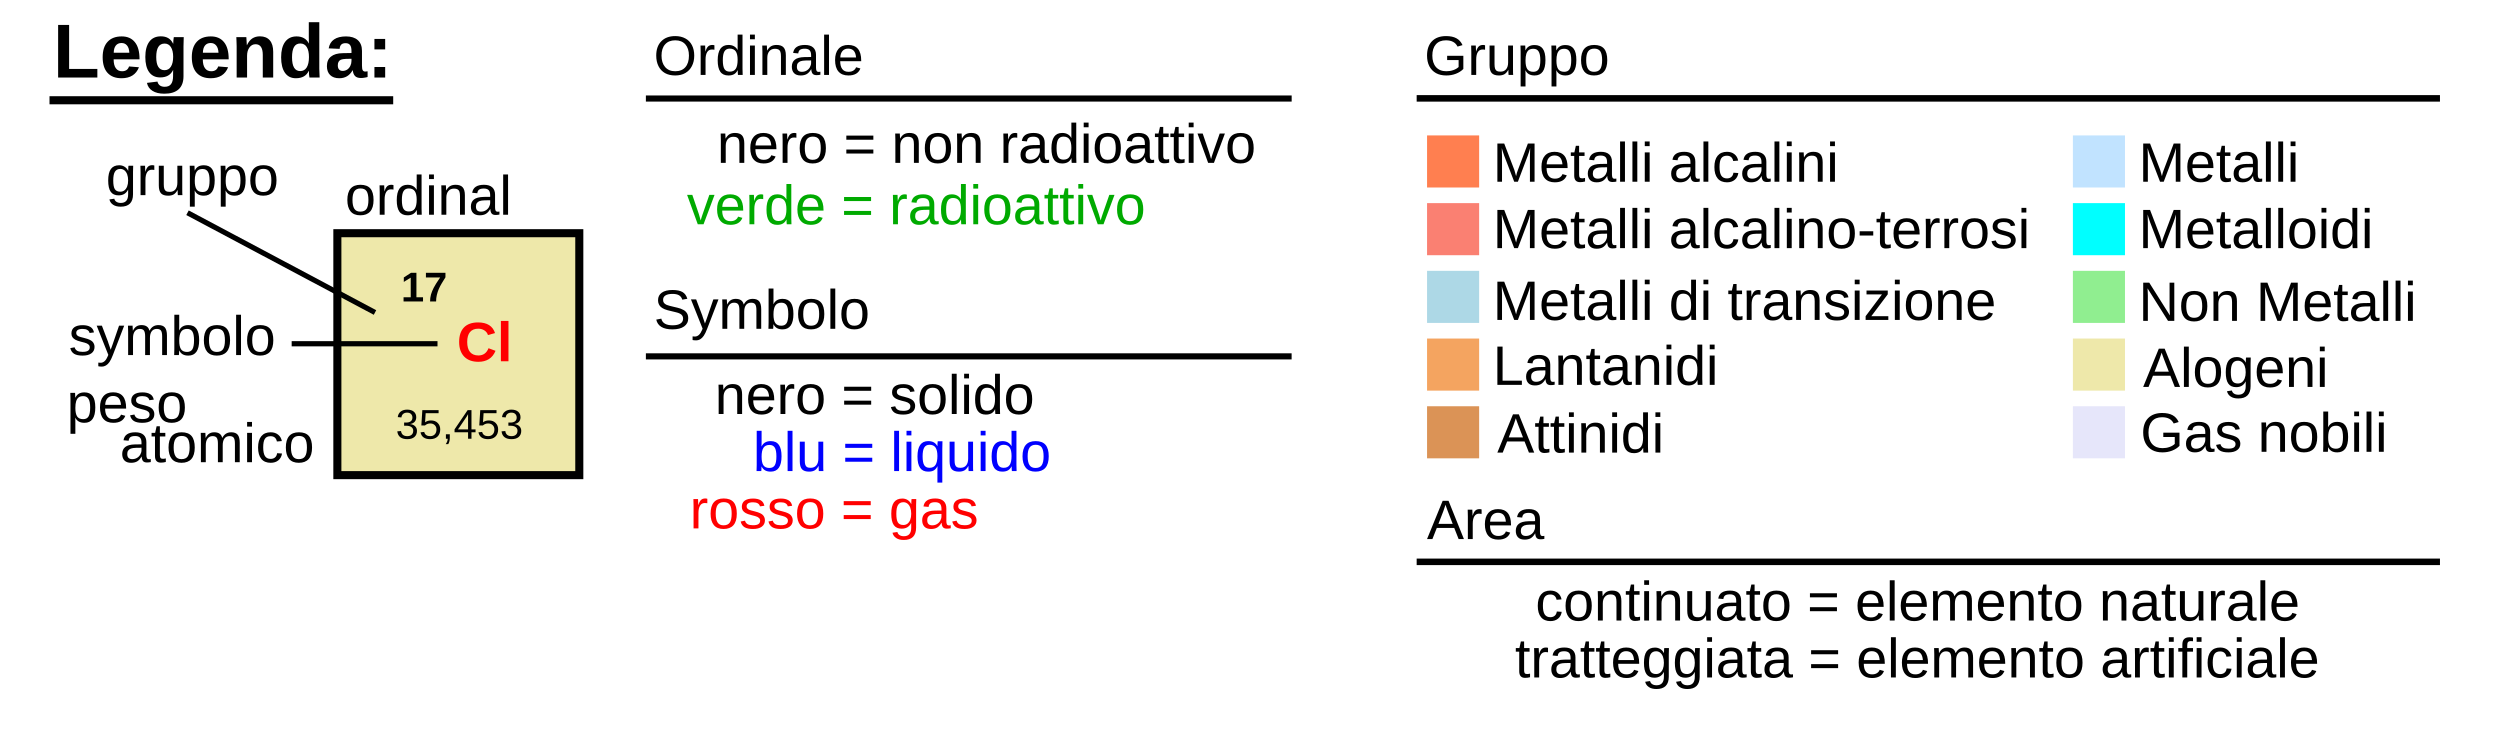
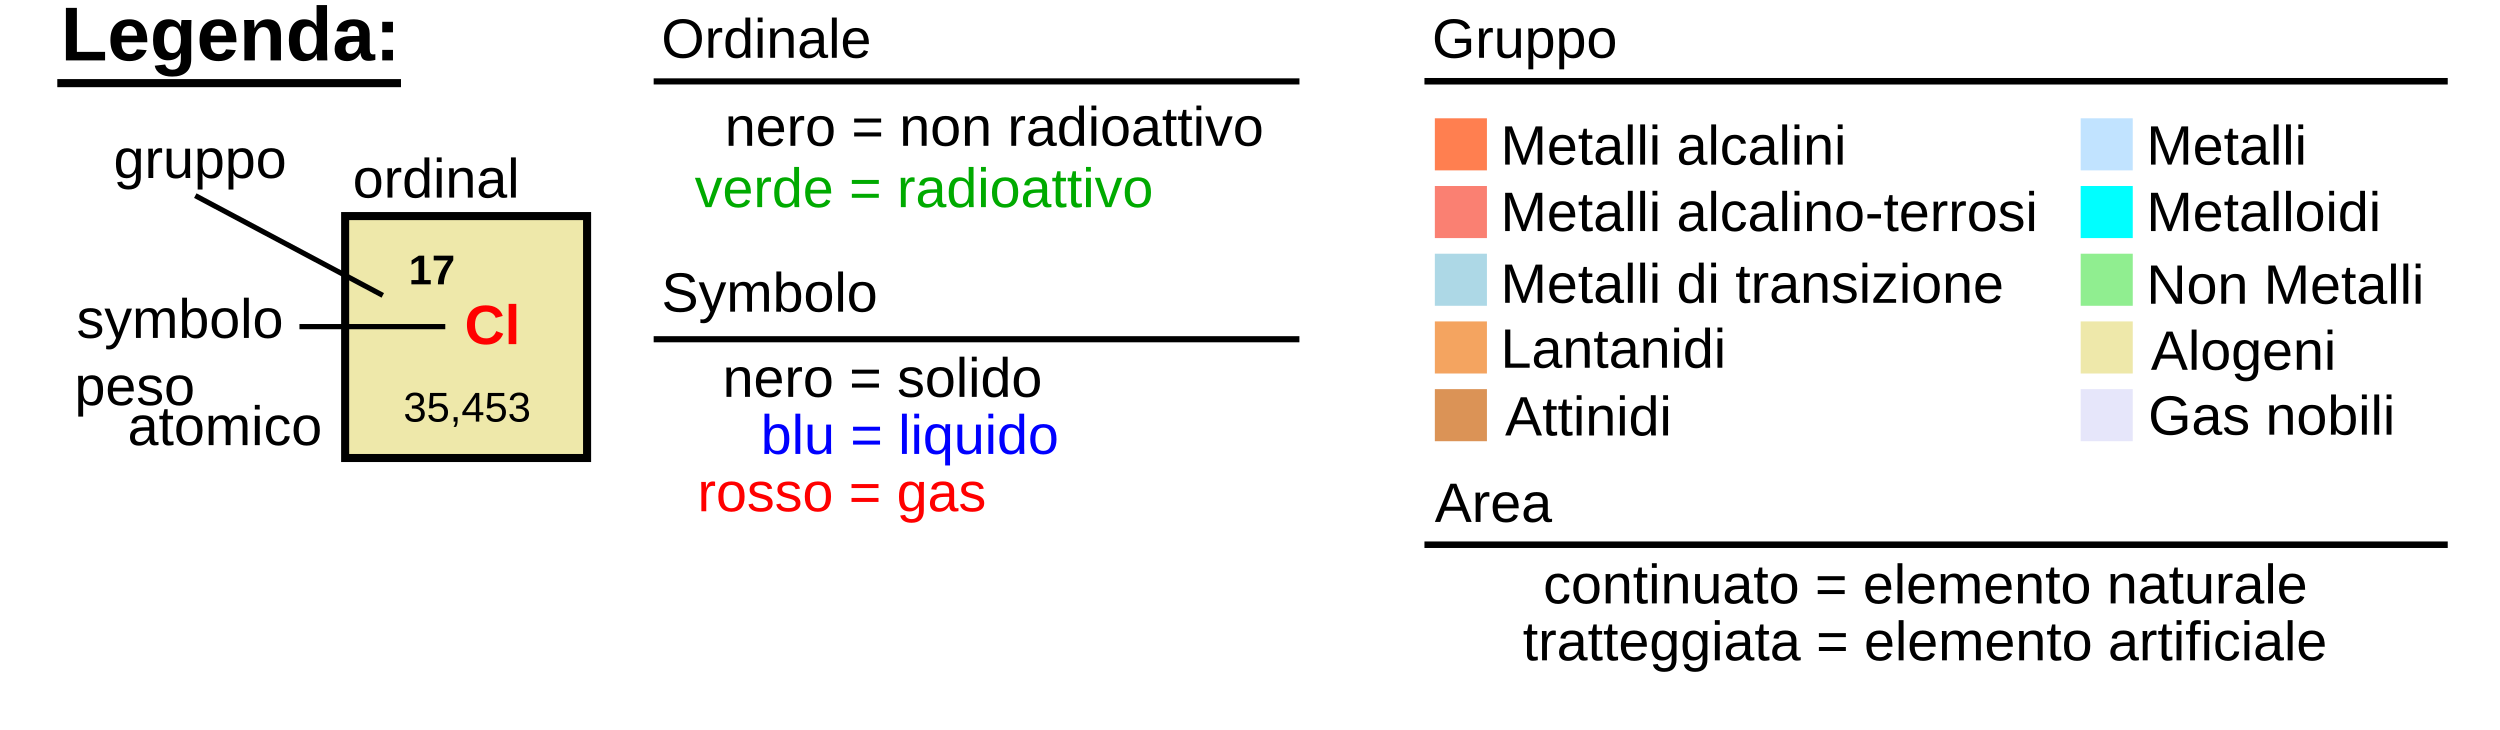
- <svg xmlns="http://www.w3.org/2000/svg" width="480" height="140" viewBox="0 0 480 140" version="1.1" id="svg970">
+ <svg xmlns="http://www.w3.org/2000/svg" width="960" height="280" viewBox="0 0 960 280" version="1.1" id="svg970">
  <defs id="defs964" />
-   <g id="layer1" transform="translate(0,-251.8687)">
-     <text id="text1515" style="font-size:10.667px;font-family:'Liberation Sans', sans-serif;text-anchor:middle;fill:#000000;stroke:none;stroke-width:0.75;stroke-linecap:square;-inkscape-font-specification:'Liberation Sans, sans-serif, Normal';font-weight:normal;font-style:normal;font-stretch:normal;font-variant:normal;text-align:center;writing-mode:lr;font-variant-ligatures:normal;font-variant-caps:normal;font-variant-numeric:normal;font-feature-settings:normal;" x="82.25" y="293.099">
-       <tspan style="font-size:10.667px;-inkscape-font-specification:'Liberation Sans, sans-serif, Normal';font-family:'Liberation Sans', sans-serif;font-weight:normal;font-style:normal;font-stretch:normal;font-variant:normal;text-anchor:middle;text-align:center;writing-mode:lr;font-variant-ligatures:normal;font-variant-caps:normal;font-variant-numeric:normal;font-feature-settings:normal;" id="tspan928">ordinal</tspan>
+   <g id="layer1" transform="translate(0,-111.8687)">
+     <text id="text1515" style="font-style:normal;font-variant:normal;font-weight:normal;font-stretch:normal;font-size:21.333px;font-family:'Liberation Sans';-inkscape-font-specification:'Liberation Sans, sans-serif, Normal';font-variant-ligatures:normal;font-variant-caps:normal;font-variant-numeric:normal;font-feature-settings:normal;text-align:center;writing-mode:lr-tb;text-anchor:middle;fill:#000000;stroke:none;stroke-width:1.5;stroke-linecap:square" x="167.488" y="187.753">
+       <tspan style="font-style:normal;font-variant:normal;font-weight:normal;font-stretch:normal;font-size:21.333px;font-family:'Liberation Sans';-inkscape-font-specification:'Liberation Sans, sans-serif, Normal';font-variant-ligatures:normal;font-variant-caps:normal;font-variant-numeric:normal;font-feature-settings:normal;text-align:center;writing-mode:lr-tb;text-anchor:middle;stroke-width:1.5" id="tspan928">ordinal</tspan>
    </text>
-     <text id="text1525" style="font-size:10.667px;font-family:'Liberation Sans', sans-serif;text-anchor:middle;fill:#000000;stroke:none;stroke-width:0.75;stroke-linecap:square;-inkscape-font-specification:'Liberation Sans, sans-serif, Normal';font-weight:normal;font-style:normal;font-stretch:normal;font-variant:normal;text-align:center;writing-mode:lr;font-variant-ligatures:normal;font-variant-caps:normal;font-variant-numeric:normal;font-feature-settings:normal;" x="36.929" y="289.332">
-       <tspan id="tspan890" style="font-size:10.667px;stroke-width:0.75;-inkscape-font-specification:'Liberation Sans, sans-serif, Normal';font-family:'Liberation Sans', sans-serif;font-weight:normal;font-style:normal;font-stretch:normal;font-variant:normal;text-anchor:middle;text-align:center;writing-mode:lr;font-variant-ligatures:normal;font-variant-caps:normal;font-variant-numeric:normal;font-feature-settings:normal;">gruppo</tspan>
+     <text id="text1525" style="font-style:normal;font-variant:normal;font-weight:normal;font-stretch:normal;font-size:21.333px;font-family:'Liberation Sans';-inkscape-font-specification:'Liberation Sans, sans-serif, Normal';font-variant-ligatures:normal;font-variant-caps:normal;font-variant-numeric:normal;font-feature-settings:normal;text-align:center;writing-mode:lr-tb;text-anchor:middle;fill:#000000;stroke:none;stroke-width:1.5;stroke-linecap:square" x="76.845" y="180.219">
+       <tspan id="tspan890" style="font-style:normal;font-variant:normal;font-weight:normal;font-stretch:normal;font-size:21.333px;font-family:'Liberation Sans';-inkscape-font-specification:'Liberation Sans, sans-serif, Normal';font-variant-ligatures:normal;font-variant-caps:normal;font-variant-numeric:normal;font-feature-settings:normal;text-align:center;writing-mode:lr-tb;text-anchor:middle;stroke-width:1.5">gruppo</tspan>
    </text>
-     <rect id="LegBoxRand-9" x="64.774" y="296.643" width="46.452" height="46.452" style="font-size:12px;font-family:'Liberation Sans';fill:#eee8aa;fill-opacity:1;stroke:#000000;stroke-width:1.548;stroke-linecap:square" />
-     <path style="font-size:12px;font-family:'Liberation Sans';fill:#000000;stroke:#000000;stroke-width:1;stroke-miterlimit:4;stroke-dasharray:none" d="m 72,311.869 -36,-19.152" id="LegLinieSerie-3" />
-     <text id="text1503-6" style="font-weight:bold;font-size:9px;font-family:'Liberation Sans', sans-serif;text-anchor:end;fill:#ff0000;stroke:none;stroke-width:0.75;stroke-linecap:square" x="98.387" y="321.226">
-       <tspan style="font-size:10.667px" id="tspan932-0">Cl</tspan>
+     <rect id="LegBoxRand-9" x="132.536" y="194.841" width="92.903" height="92.903" style="font-size:12px;font-family:'Liberation Sans';fill:#eee8aa;fill-opacity:1;stroke:#000000;stroke-width:3.097;stroke-linecap:square" />
+     <path style="font-size:12px;font-family:'Liberation Sans';fill:#000000;stroke:#000000;stroke-width:2;stroke-miterlimit:4;stroke-dasharray:none" d="M 146.988,225.293 74.988,186.989" id="LegLinieSerie-3" />
+     <text id="text1503-6" style="font-weight:bold;font-size:18px;font-family:'Liberation Sans';text-anchor:end;fill:#ff0000;stroke:none;stroke-width:1.5;stroke-linecap:square" x="199.762" y="244.007">
+       <tspan style="font-size:21.333px;stroke-width:1.5" id="tspan932-0">Cl</tspan>
    </text>
-     <text id="text1505-6" style="font-weight:bold;font-size:9px;font-family:'Liberation Sans', sans-serif;text-anchor:start;fill:#000000;stroke:none;stroke-width:0.75;stroke-linecap:square" x="76.984" y="309.751">
-       <tspan style="font-style:normal;font-variant:normal;font-weight:bold;font-stretch:normal;font-size:8px;font-family:'Liberation Sans', sans-serif;-inkscape-font-specification:'Liberation Sans, sans-serif Bold'" id="tspan934-2">17</tspan>
+     <text id="text1505-6" style="font-weight:bold;font-size:18px;font-family:'Liberation Sans';text-anchor:start;fill:#000000;stroke:none;stroke-width:1.5;stroke-linecap:square" x="156.956" y="221.058">
+       <tspan style="font-style:normal;font-variant:normal;font-weight:bold;font-stretch:normal;font-size:16px;font-family:'Liberation Sans';-inkscape-font-specification:'Liberation Sans, sans-serif Bold';stroke-width:1.5" id="tspan934-2">17</tspan>
    </text>
-     <text id="text1509-6" style="font-size:6.75px;font-family:'Liberation Sans', sans-serif;text-anchor:start;fill:#000000;stroke:none;stroke-width:0.75;stroke-linecap:square" x="75.963" y="336.108">
-       <tspan style="font-size:8px" id="tspan930-1">35,453</tspan>
+     <text id="text1509-6" style="font-size:13.5px;font-family:'Liberation Sans';text-anchor:start;fill:#000000;stroke:none;stroke-width:1.5;stroke-linecap:square" x="154.915" y="273.772">
+       <tspan style="font-size:16px;stroke-width:1.5" id="tspan930-1">35,453</tspan>
    </text>
-     <path id="path1106" d="M 84,317.869 H 56" style="font-size:12px;font-family:'Liberation Sans';fill:#000000;stroke:#000000;stroke-width:1;stroke-miterlimit:4;stroke-dasharray:none" />
-     <text id="text1517" style="font-style:normal;font-variant:normal;font-weight:normal;font-stretch:normal;font-size:10.667px;font-family:'Liberation Sans', sans-serif;-inkscape-font-specification:'Liberation Sans, sans-serif, Normal';font-variant-ligatures:normal;font-variant-caps:normal;font-variant-numeric:normal;font-feature-settings:normal;text-align:end;writing-mode:lr-tb;text-anchor:end;fill:#000000;stroke:none;stroke-width:0.75;stroke-linecap:square" x="52.922" y="320.037">symbolo</text>
-     <text id="text1529" style="font-size:9px;font-family:'Liberation Sans', sans-serif;fill:#000000;stroke:none;stroke-width:0.75;stroke-linecap:square" y="266.251" x="125.495">
-       <tspan style="font-size:10.667px" id="tspan1794">Ordinale</tspan>
+     <path id="path1106" d="M 170.988,237.293 H 114.988" style="font-size:12px;font-family:'Liberation Sans';fill:#000000;stroke:#000000;stroke-width:2;stroke-miterlimit:4;stroke-dasharray:none" />
+     <text id="text1517" style="font-style:normal;font-variant:normal;font-weight:normal;font-stretch:normal;font-size:21.333px;font-family:'Liberation Sans';-inkscape-font-specification:'Liberation Sans, sans-serif, Normal';font-variant-ligatures:normal;font-variant-caps:normal;font-variant-numeric:normal;font-feature-settings:normal;text-align:end;writing-mode:lr-tb;text-anchor:end;fill:#000000;stroke:none;stroke-width:1.5;stroke-linecap:square" x="108.832" y="241.629">symbolo</text>
+     <text id="text1529" style="font-size:18px;font-family:'Liberation Sans';fill:#000000;stroke:none;stroke-width:1.5;stroke-linecap:square" y="134.058" x="253.977">
+       <tspan style="font-size:21.333px;stroke-width:1.5" id="tspan1794">Ordinale</tspan>
    </text>
-     <line id="line1531" style="font-size:12px;font-family:'Liberation Sans', sans-serif;fill:none;stroke:#000000;stroke-width:1.175;stroke-linecap:square" y2="270.786" x2="247.412" y1="270.786" x1="124.597" />
-     <text id="text1537" style="font-style:normal;font-variant:normal;font-weight:normal;font-stretch:normal;font-size:9px;font-family:'Liberation Sans';-inkscape-font-specification:'Liberation Sans, Normal';font-variant-ligatures:normal;font-variant-caps:normal;font-variant-numeric:normal;font-feature-settings:normal;text-align:start;writing-mode:lr-tb;text-anchor:start;fill:#000000;stroke:none;stroke-width:0.75;stroke-linecap:square" x="137.667" y="283.144">
-       <tspan id="tspan9444" x="137.667" y="283.144" style="font-size:10.667px;stroke-width:0.75">nero = non radioattivo</tspan>
+     <line id="line1531" style="font-size:12px;font-family:'Liberation Sans';fill:none;stroke:#000000;stroke-width:2.351;stroke-linecap:square" y2="143.127" x2="497.813" y1="143.127" x1="252.183" />
+     <text id="text1537" style="font-style:normal;font-variant:normal;font-weight:normal;font-stretch:normal;font-size:18px;font-family:'Liberation Sans';-inkscape-font-specification:'Liberation Sans, Normal';font-variant-ligatures:normal;font-variant-caps:normal;font-variant-numeric:normal;font-feature-settings:normal;text-align:start;writing-mode:lr-tb;text-anchor:start;fill:#000000;stroke:none;stroke-width:1.5;stroke-linecap:square" x="278.323" y="167.843">
+       <tspan id="tspan9444" x="278.323" y="167.843" style="font-size:21.333px;stroke-width:1.5">nero = non radioattivo</tspan>
    </text>
-     <text id="text1543" style="font-style:normal;font-variant:normal;font-weight:normal;font-stretch:normal;font-size:9px;font-family:'Liberation Sans';-inkscape-font-specification:'Liberation Sans, Normal';font-variant-ligatures:normal;font-variant-caps:normal;font-variant-numeric:normal;font-feature-settings:normal;text-align:start;writing-mode:lr-tb;text-anchor:start;fill:#00aa00;stroke:none;stroke-width:0.75;stroke-linecap:square" x="131.893" y="294.93">
-       <tspan id="tspan9442" x="131.893" y="294.93" style="font-size:10.667px;stroke-width:0.75">verde = radioattivo</tspan>
+     <text id="text1543" style="font-style:normal;font-variant:normal;font-weight:normal;font-stretch:normal;font-size:18px;font-family:'Liberation Sans';-inkscape-font-specification:'Liberation Sans, Normal';font-variant-ligatures:normal;font-variant-caps:normal;font-variant-numeric:normal;font-feature-settings:normal;text-align:start;writing-mode:lr-tb;text-anchor:start;fill:#00aa00;stroke:none;stroke-width:1.5;stroke-linecap:square" x="266.774" y="191.415">
+       <tspan id="tspan9442" x="266.774" y="191.415" style="font-size:21.333px;stroke-width:1.5">verde = radioattivo</tspan>
    </text>
-     <text id="text1546" style="font-size:9px;font-family:'Liberation Sans', sans-serif;fill:#000000;stroke:none;stroke-width:0.75;stroke-linecap:square" y="315.001" x="125.515">
-       <tspan style="font-size:10.667px" id="tspan1796">Symbolo</tspan>
+     <text id="text1546" style="font-size:18px;font-family:'Liberation Sans';fill:#000000;stroke:none;stroke-width:1.5;stroke-linecap:square" y="231.558" x="254.019">
+       <tspan style="font-size:21.333px;stroke-width:1.5" id="tspan1796">Symbolo</tspan>
    </text>
-     <line id="line1548" style="font-size:12px;font-family:'Liberation Sans', sans-serif;fill:none;stroke:#000000;stroke-width:1.175;stroke-linecap:square" y2="320.291" x2="247.403" y1="320.291" x1="124.597" />
-     <text id="text1554" style="font-style:normal;font-variant:normal;font-weight:normal;font-stretch:normal;font-size:9px;font-family:'Liberation Sans';-inkscape-font-specification:'Liberation Sans, Normal';font-variant-ligatures:normal;font-variant-caps:normal;font-variant-numeric:normal;font-feature-settings:normal;text-align:start;writing-mode:lr-tb;text-anchor:start;fill:#000000;stroke:none;stroke-width:0.75;stroke-linecap:square" x="137.25" y="331.358">
-       <tspan id="tspan9463" x="137.25" y="331.358" style="font-size:10.667px;stroke-width:0.75">nero = solido</tspan>
+     <line id="line1548" style="font-size:12px;font-family:'Liberation Sans';fill:none;stroke:#000000;stroke-width:2.351;stroke-linecap:square" y2="242.136" x2="497.793" y1="242.136" x1="252.183" />
+     <text id="text1554" style="font-style:normal;font-variant:normal;font-weight:normal;font-stretch:normal;font-size:18px;font-family:'Liberation Sans';-inkscape-font-specification:'Liberation Sans, Normal';font-variant-ligatures:normal;font-variant-caps:normal;font-variant-numeric:normal;font-feature-settings:normal;text-align:start;writing-mode:lr-tb;text-anchor:start;fill:#000000;stroke:none;stroke-width:1.5;stroke-linecap:square" x="277.488" y="264.272">
+       <tspan id="tspan9463" x="277.488" y="264.272" style="font-size:21.333px;stroke-width:1.5">nero = solido</tspan>
    </text>
-     <text id="text1560" style="font-style:normal;font-variant:normal;font-weight:normal;font-stretch:normal;font-size:9px;font-family:'Liberation Sans';-inkscape-font-specification:'Liberation Sans, Normal';font-variant-ligatures:normal;font-variant-caps:normal;font-variant-numeric:normal;font-feature-settings:normal;text-align:start;writing-mode:lr-tb;text-anchor:start;fill:#0000ff;stroke:none;stroke-width:0.75;stroke-linecap:square" x="144.571" y="342.311">
-       <tspan id="tspan9465" x="144.571" y="342.311" style="font-size:10.667px;stroke-width:0.75">blu = liquido</tspan>
+     <text id="text1560" style="font-style:normal;font-variant:normal;font-weight:normal;font-stretch:normal;font-size:18px;font-family:'Liberation Sans';-inkscape-font-specification:'Liberation Sans, Normal';font-variant-ligatures:normal;font-variant-caps:normal;font-variant-numeric:normal;font-feature-settings:normal;text-align:start;writing-mode:lr-tb;text-anchor:start;fill:#0000ff;stroke:none;stroke-width:1.5;stroke-linecap:square" x="292.131" y="286.176">
+       <tspan id="tspan9465" x="292.131" y="286.176" style="font-size:21.333px;stroke-width:1.5">blu = liquido</tspan>
    </text>
-     <text id="text1566" style="font-style:normal;font-variant:normal;font-weight:normal;font-stretch:normal;font-size:9px;font-family:'Liberation Sans';-inkscape-font-specification:'Liberation Sans, Normal';font-variant-ligatures:normal;font-variant-caps:normal;font-variant-numeric:normal;font-feature-settings:normal;text-align:start;writing-mode:lr-tb;text-anchor:start;fill:#ff0000;stroke:none;stroke-width:0.75;stroke-linecap:square" x="132.429" y="353.323">
-       <tspan id="tspan9467" x="132.429" y="353.323" style="font-size:10.667px;stroke-width:0.75">rosso = gas</tspan>
+     <text id="text1566" style="font-style:normal;font-variant:normal;font-weight:normal;font-stretch:normal;font-size:18px;font-family:'Liberation Sans';-inkscape-font-specification:'Liberation Sans, Normal';font-variant-ligatures:normal;font-variant-caps:normal;font-variant-numeric:normal;font-feature-settings:normal;text-align:start;writing-mode:lr-tb;text-anchor:start;fill:#ff0000;stroke:none;stroke-width:1.5;stroke-linecap:square" x="267.845" y="308.201">
+       <tspan id="tspan9467" x="267.845" y="308.201" style="font-size:21.333px;stroke-width:1.5">rosso = gas</tspan>
    </text>
-     <text style="font-size:9px;font-family:'Liberation Sans', sans-serif;fill:#000000;stroke:none;stroke-width:0.75;stroke-linecap:square" id="text1569" y="266.251" x="273.46">
-       <tspan style="font-size:10.667px" id="tspan1779">Gruppo</tspan>
+     <text style="font-size:18px;font-family:'Liberation Sans';fill:#000000;stroke:none;stroke-width:1.5;stroke-linecap:square" id="text1569" y="134.058" x="549.908">
+       <tspan style="font-size:21.333px;stroke-width:1.5" id="tspan1779">Gruppo</tspan>
    </text>
-     <line id="line1571" style="font-size:12px;font-family:'Liberation Sans', sans-serif;fill:none;stroke:#000000;stroke-width:1.252;stroke-linecap:square" y2="270.756" x2="467.846" y1="270.756" x1="272.626" />
-     <rect style="font-size:12px;font-family:'Liberation Sans', sans-serif;fill:#ff7f50;fill-opacity:1;stroke:none;stroke-width:1;stroke-linecap:square" id="SmallFarbe01" height="10" width="10" y="277.869" x="273.996" />
-     <rect style="font-size:12px;font-family:'Liberation Sans', sans-serif;fill:#fa8072;fill-opacity:1;stroke:none;stroke-width:1;stroke-linecap:square" id="SmallFarbe02" height="10" width="10" y="290.869" x="273.996" />
-     <rect style="font-size:12px;font-family:'Liberation Sans', sans-serif;fill:#add8e6;fill-opacity:1;stroke:none;stroke-width:1;stroke-linecap:square" id="SmallFarbe03" height="10" width="10" y="303.869" x="273.996" />
-     <rect style="font-size:12px;font-family:'Liberation Sans', sans-serif;fill:#f4a460;fill-opacity:1;stroke:none;stroke-width:1;stroke-linecap:square" id="SmallFarbe04" height="10" width="10" y="316.869" x="273.996" />
-     <rect style="font-size:12px;font-family:'Liberation Sans', sans-serif;fill:#db9356;fill-opacity:1;stroke:none;stroke-width:1;stroke-linecap:square" id="SmallFarbe05" height="10" width="10" y="329.869" x="273.996" />
-     <rect style="font-size:12px;font-family:'Liberation Sans', sans-serif;fill:#c1e3ff;fill-opacity:1;stroke:none;stroke-width:1;stroke-linecap:square" id="SmallFarbe06" height="10" width="10" y="277.869" x="397.996" />
-     <rect style="font-size:12px;font-family:'Liberation Sans', sans-serif;fill:#00ffff;fill-opacity:1;stroke:none;stroke-width:1;stroke-linecap:square" id="SmallFarbe07" height="10" width="10" y="290.869" x="397.996" />
-     <rect style="font-size:12px;font-family:'Liberation Sans', sans-serif;fill:#90ee90;fill-opacity:1;stroke:none;stroke-width:1;stroke-linecap:square" id="SmallFarbe08" height="10" width="10" y="303.869" x="397.996" />
-     <rect style="font-size:12px;font-family:'Liberation Sans', sans-serif;fill:#eee8aa;fill-opacity:1;stroke:none;stroke-width:1;stroke-linecap:square" id="SmallFarbe09" height="10" width="10" y="316.869" x="397.996" />
-     <rect style="font-size:12px;font-family:'Liberation Sans', sans-serif;fill:#e6e6fa;fill-opacity:1;stroke:none;stroke-width:1;stroke-linecap:square" id="SmallFarbe10" height="10" width="10" y="329.869" x="397.996" />
-     <text style="font-style:normal;font-variant:normal;font-weight:normal;font-stretch:normal;font-size:10.667px;font-family:'Liberation Sans';-inkscape-font-specification:'Liberation Sans, Normal';font-variant-ligatures:normal;font-variant-caps:normal;font-variant-numeric:normal;font-feature-settings:normal;text-align:start;writing-mode:lr-tb;text-anchor:start;fill:#000000;stroke:none;stroke-width:0.75;stroke-linecap:square" id="text1583" y="286.765" x="286.622">Metalli alcalini</text>
-     <text style="font-style:normal;font-variant:normal;font-weight:normal;font-stretch:normal;font-size:10.667px;font-family:'Liberation Sans';-inkscape-font-specification:'Liberation Sans, Normal';font-variant-ligatures:normal;font-variant-caps:normal;font-variant-numeric:normal;font-feature-settings:normal;text-align:start;writing-mode:lr-tb;text-anchor:start;fill:#000000;stroke:none;stroke-width:0.75;stroke-linecap:square" id="text1585" y="299.515" x="286.622">Metalli alcalino-terrosi</text>
-     <text style="font-style:normal;font-variant:normal;font-weight:normal;font-stretch:normal;font-size:10.667px;font-family:'Liberation Sans';-inkscape-font-specification:'Liberation Sans, Normal';font-variant-ligatures:normal;font-variant-caps:normal;font-variant-numeric:normal;font-feature-settings:normal;text-align:start;writing-mode:lr-tb;text-anchor:start;fill:#000000;stroke:none;stroke-width:0.75;stroke-linecap:square" id="text1587" y="313.298" x="286.622">Metalli di transizione</text>
-     <text style="font-style:normal;font-variant:normal;font-weight:normal;font-stretch:normal;font-size:10.667px;font-family:'Liberation Sans';-inkscape-font-specification:'Liberation Sans, Normal';font-variant-ligatures:normal;font-variant-caps:normal;font-variant-numeric:normal;font-feature-settings:normal;text-align:start;writing-mode:lr-tb;text-anchor:start;fill:#000000;stroke:none;stroke-width:0.75;stroke-linecap:square" id="text1589" y="325.765" x="286.622">Lantanidi</text>
-     <text style="font-style:normal;font-variant:normal;font-weight:normal;font-stretch:normal;font-size:10.667px;font-family:'Liberation Sans';-inkscape-font-specification:'Liberation Sans, Normal';font-variant-ligatures:normal;font-variant-caps:normal;font-variant-numeric:normal;font-feature-settings:normal;text-align:start;writing-mode:lr-tb;text-anchor:start;fill:#000000;stroke:none;stroke-width:0.75;stroke-linecap:square" id="text1591" y="338.765" x="287.476">Attinidi</text>
-     <text style="font-style:normal;font-variant:normal;font-weight:normal;font-stretch:normal;font-size:10.667px;font-family:'Liberation Sans';-inkscape-font-specification:'Liberation Sans, Normal';font-variant-ligatures:normal;font-variant-caps:normal;font-variant-numeric:normal;font-feature-settings:normal;text-align:start;writing-mode:lr-tb;text-anchor:start;fill:#000000;stroke:none;stroke-width:0.75;stroke-linecap:square" id="text1593" y="286.765" x="410.621">Metalli</text>
-     <text style="font-style:normal;font-variant:normal;font-weight:normal;font-stretch:normal;font-size:10.667px;font-family:'Liberation Sans';-inkscape-font-specification:'Liberation Sans, Normal';font-variant-ligatures:normal;font-variant-caps:normal;font-variant-numeric:normal;font-feature-settings:normal;text-align:start;writing-mode:lr-tb;text-anchor:start;fill:#000000;stroke:none;stroke-width:0.75;stroke-linecap:square" id="text1595" y="299.515" x="410.621">Metalloidi</text>
-     <text style="font-style:normal;font-variant:normal;font-weight:normal;font-stretch:normal;font-size:10.667px;font-family:'Liberation Sans';-inkscape-font-specification:'Liberation Sans, Normal';font-variant-ligatures:normal;font-variant-caps:normal;font-variant-numeric:normal;font-feature-settings:normal;text-align:start;writing-mode:lr-tb;text-anchor:start;fill:#000000;stroke:none;stroke-width:0.75;stroke-linecap:square" id="text1597" y="313.479" x="410.621">Non Metalli</text>
-     <text style="font-style:normal;font-variant:normal;font-weight:normal;font-stretch:normal;font-size:10.667px;font-family:'Liberation Sans';-inkscape-font-specification:'Liberation Sans, Normal';font-variant-ligatures:normal;font-variant-caps:normal;font-variant-numeric:normal;font-feature-settings:normal;text-align:start;writing-mode:lr-tb;text-anchor:start;fill:#000000;stroke:none;stroke-width:0.75;stroke-linecap:square" id="text1599" y="326.155" x="411.476">Alogeni</text>
-     <text style="font-style:normal;font-variant:normal;font-weight:normal;font-stretch:normal;font-size:10.667px;font-family:'Liberation Sans';-inkscape-font-specification:'Liberation Sans, Normal';font-variant-ligatures:normal;font-variant-caps:normal;font-variant-numeric:normal;font-feature-settings:normal;text-align:start;writing-mode:lr-tb;text-anchor:start;fill:#000000;stroke:none;stroke-width:0.75;stroke-linecap:square" id="text1601" y="338.619" x="410.96">Gas nobili</text>
-     <text id="text1604" style="font-size:9px;font-family:'Liberation Sans', sans-serif;fill:#000000;stroke:none;stroke-width:0.75;stroke-linecap:square" y="355.369" x="273.976">
-       <tspan id="tspan1781" style="font-size:10.667px">Area</tspan>
+     <line id="line1571" style="font-size:12px;font-family:'Liberation Sans';fill:none;stroke:#000000;stroke-width:2.505;stroke-linecap:square" y2="143.068" x2="938.679" y1="143.068" x1="548.241" />
+     <rect style="font-size:12px;font-family:'Liberation Sans';fill:#ff7f50;fill-opacity:1;stroke:none;stroke-width:2;stroke-linecap:square" id="SmallFarbe01" height="20" width="20" y="157.293" x="550.981" />
+     <rect style="font-size:12px;font-family:'Liberation Sans';fill:#fa8072;fill-opacity:1;stroke:none;stroke-width:2;stroke-linecap:square" id="SmallFarbe02" height="20" width="20" y="183.293" x="550.981" />
+     <rect style="font-size:12px;font-family:'Liberation Sans';fill:#add8e6;fill-opacity:1;stroke:none;stroke-width:2;stroke-linecap:square" id="SmallFarbe03" height="20" width="20" y="209.293" x="550.981" />
+     <rect style="font-size:12px;font-family:'Liberation Sans';fill:#f4a460;fill-opacity:1;stroke:none;stroke-width:2;stroke-linecap:square" id="SmallFarbe04" height="20" width="20" y="235.293" x="550.981" />
+     <rect style="font-size:12px;font-family:'Liberation Sans';fill:#db9356;fill-opacity:1;stroke:none;stroke-width:2;stroke-linecap:square" id="SmallFarbe05" height="20" width="20" y="261.293" x="550.981" />
+     <rect style="font-size:12px;font-family:'Liberation Sans';fill:#c1e3ff;fill-opacity:1;stroke:none;stroke-width:2;stroke-linecap:square" id="SmallFarbe06" height="20" width="20" y="157.293" x="798.981" />
+     <rect style="font-size:12px;font-family:'Liberation Sans';fill:#00ffff;fill-opacity:1;stroke:none;stroke-width:2;stroke-linecap:square" id="SmallFarbe07" height="20" width="20" y="183.293" x="798.981" />
+     <rect style="font-size:12px;font-family:'Liberation Sans';fill:#90ee90;fill-opacity:1;stroke:none;stroke-width:2;stroke-linecap:square" id="SmallFarbe08" height="20" width="20" y="209.293" x="798.981" />
+     <rect style="font-size:12px;font-family:'Liberation Sans';fill:#eee8aa;fill-opacity:1;stroke:none;stroke-width:2;stroke-linecap:square" id="SmallFarbe09" height="20" width="20" y="235.293" x="798.981" />
+     <rect style="font-size:12px;font-family:'Liberation Sans';fill:#e6e6fa;fill-opacity:1;stroke:none;stroke-width:2;stroke-linecap:square" id="SmallFarbe10" height="20" width="20" y="261.293" x="798.981" />
+     <text style="font-style:normal;font-variant:normal;font-weight:normal;font-stretch:normal;font-size:21.333px;font-family:'Liberation Sans';-inkscape-font-specification:'Liberation Sans, Normal';font-variant-ligatures:normal;font-variant-caps:normal;font-variant-numeric:normal;font-feature-settings:normal;text-align:start;writing-mode:lr-tb;text-anchor:start;fill:#000000;stroke:none;stroke-width:1.5;stroke-linecap:square" id="text1583" y="175.084" x="576.231">Metalli alcalini</text>
+     <text style="font-style:normal;font-variant:normal;font-weight:normal;font-stretch:normal;font-size:21.333px;font-family:'Liberation Sans';-inkscape-font-specification:'Liberation Sans, Normal';font-variant-ligatures:normal;font-variant-caps:normal;font-variant-numeric:normal;font-feature-settings:normal;text-align:start;writing-mode:lr-tb;text-anchor:start;fill:#000000;stroke:none;stroke-width:1.5;stroke-linecap:square" id="text1585" y="200.584" x="576.231">Metalli alcalino-terrosi</text>
+     <text style="font-style:normal;font-variant:normal;font-weight:normal;font-stretch:normal;font-size:21.333px;font-family:'Liberation Sans';-inkscape-font-specification:'Liberation Sans, Normal';font-variant-ligatures:normal;font-variant-caps:normal;font-variant-numeric:normal;font-feature-settings:normal;text-align:start;writing-mode:lr-tb;text-anchor:start;fill:#000000;stroke:none;stroke-width:1.5;stroke-linecap:square" id="text1587" y="228.152" x="576.231">Metalli di transizione</text>
+     <text style="font-style:normal;font-variant:normal;font-weight:normal;font-stretch:normal;font-size:21.333px;font-family:'Liberation Sans';-inkscape-font-specification:'Liberation Sans, Normal';font-variant-ligatures:normal;font-variant-caps:normal;font-variant-numeric:normal;font-feature-settings:normal;text-align:start;writing-mode:lr-tb;text-anchor:start;fill:#000000;stroke:none;stroke-width:1.5;stroke-linecap:square" id="text1589" y="253.084" x="576.231">Lantanidi</text>
+     <text style="font-style:normal;font-variant:normal;font-weight:normal;font-stretch:normal;font-size:21.333px;font-family:'Liberation Sans';-inkscape-font-specification:'Liberation Sans, Normal';font-variant-ligatures:normal;font-variant-caps:normal;font-variant-numeric:normal;font-feature-settings:normal;text-align:start;writing-mode:lr-tb;text-anchor:start;fill:#000000;stroke:none;stroke-width:1.5;stroke-linecap:square" id="text1591" y="279.084" x="577.94">Attinidi</text>
+     <text style="font-style:normal;font-variant:normal;font-weight:normal;font-stretch:normal;font-size:21.333px;font-family:'Liberation Sans';-inkscape-font-specification:'Liberation Sans, Normal';font-variant-ligatures:normal;font-variant-caps:normal;font-variant-numeric:normal;font-feature-settings:normal;text-align:start;writing-mode:lr-tb;text-anchor:start;fill:#000000;stroke:none;stroke-width:1.5;stroke-linecap:square" id="text1593" y="175.084" x="824.231">Metalli</text>
+     <text style="font-style:normal;font-variant:normal;font-weight:normal;font-stretch:normal;font-size:21.333px;font-family:'Liberation Sans';-inkscape-font-specification:'Liberation Sans, Normal';font-variant-ligatures:normal;font-variant-caps:normal;font-variant-numeric:normal;font-feature-settings:normal;text-align:start;writing-mode:lr-tb;text-anchor:start;fill:#000000;stroke:none;stroke-width:1.5;stroke-linecap:square" id="text1595" y="200.584" x="824.231">Metalloidi</text>
+     <text style="font-style:normal;font-variant:normal;font-weight:normal;font-stretch:normal;font-size:21.333px;font-family:'Liberation Sans';-inkscape-font-specification:'Liberation Sans, Normal';font-variant-ligatures:normal;font-variant-caps:normal;font-variant-numeric:normal;font-feature-settings:normal;text-align:start;writing-mode:lr-tb;text-anchor:start;fill:#000000;stroke:none;stroke-width:1.5;stroke-linecap:square" id="text1597" y="228.512" x="824.231">Non Metalli</text>
+     <text style="font-style:normal;font-variant:normal;font-weight:normal;font-stretch:normal;font-size:21.333px;font-family:'Liberation Sans';-inkscape-font-specification:'Liberation Sans, Normal';font-variant-ligatures:normal;font-variant-caps:normal;font-variant-numeric:normal;font-feature-settings:normal;text-align:start;writing-mode:lr-tb;text-anchor:start;fill:#000000;stroke:none;stroke-width:1.5;stroke-linecap:square" id="text1599" y="253.866" x="825.939">Alogeni</text>
+     <text style="font-style:normal;font-variant:normal;font-weight:normal;font-stretch:normal;font-size:21.333px;font-family:'Liberation Sans';-inkscape-font-specification:'Liberation Sans, Normal';font-variant-ligatures:normal;font-variant-caps:normal;font-variant-numeric:normal;font-feature-settings:normal;text-align:start;writing-mode:lr-tb;text-anchor:start;fill:#000000;stroke:none;stroke-width:1.5;stroke-linecap:square" id="text1601" y="278.794" x="824.908">Gas nobili</text>
+     <text id="text1604" style="font-size:18px;font-family:'Liberation Sans';fill:#000000;stroke:none;stroke-width:1.5;stroke-linecap:square" y="312.292" x="550.939">
+       <tspan id="tspan1781" style="font-size:21.333px;stroke-width:1.5">Area</tspan>
    </text>
-     <line id="line1606" style="font-size:12px;font-family:'Liberation Sans', sans-serif;fill:none;stroke:#000000;stroke-width:1.252;stroke-linecap:square" y2="359.742" x2="467.846" y1="359.742" x1="272.626" />
-     <text id="text1612" style="font-style:normal;font-variant:normal;font-weight:normal;font-stretch:normal;font-size:9px;font-family:'Liberation Sans';-inkscape-font-specification:'Liberation Sans, Normal';font-variant-ligatures:normal;font-variant-caps:normal;font-variant-numeric:normal;font-feature-settings:normal;text-align:start;writing-mode:lr-tb;text-anchor:start;fill:#000000;stroke:none;stroke-width:0.75;stroke-linecap:square" x="294.799" y="371.012">
-       <tspan id="tspan9426" x="294.799" y="371.012" style="font-size:10.667px;stroke-width:0.75">continuato = elemento naturale</tspan>
+     <line id="line1606" style="font-size:12px;font-family:'Liberation Sans';fill:none;stroke:#000000;stroke-width:2.505;stroke-linecap:square" y2="321.04" x2="938.679" y1="321.04" x1="548.241" />
+     <text id="text1612" style="font-style:normal;font-variant:normal;font-weight:normal;font-stretch:normal;font-size:18px;font-family:'Liberation Sans';-inkscape-font-specification:'Liberation Sans, Normal';font-variant-ligatures:normal;font-variant-caps:normal;font-variant-numeric:normal;font-feature-settings:normal;text-align:start;writing-mode:lr-tb;text-anchor:start;fill:#000000;stroke:none;stroke-width:1.5;stroke-linecap:square" x="592.585" y="343.58">
+       <tspan id="tspan9426" x="592.585" y="343.58" style="font-size:21.333px;stroke-width:1.5">continuato = elemento naturale</tspan>
    </text>
-     <text id="text1618" style="font-style:normal;font-variant:normal;font-weight:normal;font-stretch:normal;font-size:9px;font-family:'Liberation Sans';-inkscape-font-specification:'Liberation Sans, Normal';font-variant-ligatures:normal;font-variant-caps:normal;font-variant-numeric:normal;font-feature-settings:normal;text-align:start;writing-mode:lr-tb;text-anchor:start;fill:#000000;stroke:none;stroke-width:0.75;stroke-linecap:square" x="290.878" y="381.943">
-       <tspan id="tspan9428" x="290.878" y="381.943" style="font-size:10.667px;stroke-width:0.75">tratteggiata = elemento artificiale</tspan>
+     <text id="text1618" style="font-style:normal;font-variant:normal;font-weight:normal;font-stretch:normal;font-size:18px;font-family:'Liberation Sans';-inkscape-font-specification:'Liberation Sans, Normal';font-variant-ligatures:normal;font-variant-caps:normal;font-variant-numeric:normal;font-feature-settings:normal;text-align:start;writing-mode:lr-tb;text-anchor:start;fill:#000000;stroke:none;stroke-width:1.5;stroke-linecap:square" x="584.744" y="365.442">
+       <tspan id="tspan9428" x="584.744" y="365.442" style="font-size:21.333px;stroke-width:1.5">tratteggiata = elemento artificiale</tspan>
    </text>
-     <text x="42.77" y="266.751" style="font-weight:bold;font-size:14.667px;font-family:'Liberation Sans', sans-serif;text-anchor:middle;fill:#000000;stroke:none;stroke-width:0.75;stroke-linecap:square;-inkscape-font-specification:'Liberation Sans, sans-serif, Bold';font-style:normal;font-stretch:normal;font-variant:normal;text-align:center;writing-mode:lr;font-variant-ligatures:normal;font-variant-caps:normal;font-variant-numeric:normal;font-feature-settings:normal;" id="text1488">
-       <tspan id="tspan888" style="font-size:14.667px;stroke-width:0.75;-inkscape-font-specification:'Liberation Sans, sans-serif, Bold';font-family:'Liberation Sans', sans-serif;font-weight:bold;font-style:normal;font-stretch:normal;font-variant:normal;text-anchor:middle;text-align:center;writing-mode:lr;font-variant-ligatures:normal;font-variant-caps:normal;font-variant-numeric:normal;font-feature-settings:normal;">Legenda:</tspan>
+     <text x="88.527" y="135.058" style="font-style:normal;font-variant:normal;font-weight:bold;font-stretch:normal;font-size:29.333px;font-family:'Liberation Sans';-inkscape-font-specification:'Liberation Sans, sans-serif, Bold';font-variant-ligatures:normal;font-variant-caps:normal;font-variant-numeric:normal;font-feature-settings:normal;text-align:center;writing-mode:lr-tb;text-anchor:middle;fill:#000000;stroke:none;stroke-width:1.5;stroke-linecap:square" id="text1488">
+       <tspan id="tspan888" style="font-style:normal;font-variant:normal;font-weight:bold;font-stretch:normal;font-size:29.333px;font-family:'Liberation Sans';-inkscape-font-specification:'Liberation Sans, sans-serif, Bold';font-variant-ligatures:normal;font-variant-caps:normal;font-variant-numeric:normal;font-feature-settings:normal;text-align:center;writing-mode:lr-tb;text-anchor:middle;stroke-width:1.5">Legenda:</tspan>
    </text>
-     <line x1="10.283" y1="271.119" x2="74.717" y2="271.119" style="font-weight:bold;font-size:16px;font-family:'Liberation Sans', sans-serif;fill:none;stroke:#000000;stroke-width:1.554;stroke-linecap:square" id="line1490" />
-     <text xml:space="preserve" style="font-style:normal;font-variant:normal;font-weight:normal;font-stretch:normal;font-size:12px;line-height:1.25;font-family:'Liberation Sans';-inkscape-font-specification:'Liberation Sans';font-variant-ligatures:normal;font-variant-caps:normal;font-variant-numeric:normal;font-feature-settings:normal;text-align:start;letter-spacing:0px;word-spacing:0px;writing-mode:lr-tb;text-anchor:start;fill:#000000;fill-opacity:1;stroke:none" x="30" y="331.869" id="text904">
-       <tspan id="tspan902" x="30" y="342.678" />
+     <line x1="23.554" y1="143.792" x2="152.422" y2="143.792" style="font-weight:bold;font-size:16px;font-family:'Liberation Sans';fill:none;stroke:#000000;stroke-width:3.109;stroke-linecap:square" id="line1490" />
+     <text xml:space="preserve" style="font-style:normal;font-variant:normal;font-weight:normal;font-stretch:normal;font-size:24px;line-height:1.25;font-family:'Liberation Sans';-inkscape-font-specification:'Liberation Sans';font-variant-ligatures:normal;font-variant-caps:normal;font-variant-numeric:normal;font-feature-settings:normal;text-align:start;letter-spacing:0px;word-spacing:0px;writing-mode:lr-tb;text-anchor:start;fill:#000000;fill-opacity:1;stroke:none;stroke-width:2" x="62.988" y="271.869" id="text904">
+       <tspan id="tspan902" x="62.988" y="293.487" style="stroke-width:2" />
    </text>
-     <text xml:space="preserve" style="font-style:normal;font-variant:normal;font-weight:normal;font-stretch:normal;font-size:12px;line-height:1.25;font-family:'Liberation Sans';-inkscape-font-specification:'Liberation Sans';font-variant-ligatures:normal;font-variant-caps:normal;font-variant-numeric:normal;font-feature-settings:normal;text-align:start;letter-spacing:0px;word-spacing:0px;writing-mode:lr-tb;text-anchor:start;fill:#000000;fill-opacity:1;stroke:none" x="20" y="351.869" id="text947">
-       <tspan id="tspan945" x="20" y="362.678" />
+     <text xml:space="preserve" style="font-style:normal;font-variant:normal;font-weight:normal;font-stretch:normal;font-size:24px;line-height:1.25;font-family:'Liberation Sans';-inkscape-font-specification:'Liberation Sans';font-variant-ligatures:normal;font-variant-caps:normal;font-variant-numeric:normal;font-feature-settings:normal;text-align:start;letter-spacing:0px;word-spacing:0px;writing-mode:lr-tb;text-anchor:start;fill:#000000;fill-opacity:1;stroke:none;stroke-width:2" x="42.988" y="311.869" id="text947">
+       <tspan id="tspan945" x="42.988" y="333.487" style="stroke-width:2" />
    </text>
-     <rect style="opacity:1;fill:none;fill-opacity:1;stroke:none;stroke-width:1;stroke-linecap:round;stroke-linejoin:round;stroke-miterlimit:4;stroke-dasharray:none;stroke-opacity:1" id="rect985" width="48" height="21" x="16" y="355.869" />
-     <text xml:space="preserve" style="font-style:normal;font-variant:normal;font-weight:normal;font-stretch:normal;font-size:10.667px;line-height:1.25;font-family:'Liberation Sans';-inkscape-font-specification:'Liberation Sans, Normal';font-variant-ligatures:normal;font-variant-caps:normal;font-variant-numeric:normal;font-feature-settings:normal;text-align:start;letter-spacing:0px;word-spacing:0px;writing-mode:lr-tb;text-anchor:start;fill:#000000;fill-opacity:1;stroke:none" x="12.812" y="332.94" id="text1017">
-       <tspan id="tspan1015" x="12.812" y="332.94" style="font-style:normal;font-variant:normal;font-weight:normal;font-stretch:normal;font-size:10.667px;font-family:'Liberation Sans';-inkscape-font-specification:'Liberation Sans, Normal';font-variant-ligatures:normal;font-variant-caps:normal;font-variant-numeric:normal;font-feature-settings:normal;text-align:start;writing-mode:lr-tb;text-anchor:start">peso</tspan>
+     <rect style="opacity:1;fill:none;fill-opacity:1;stroke:none;stroke-width:2;stroke-linecap:round;stroke-linejoin:round;stroke-miterlimit:4;stroke-dasharray:none;stroke-opacity:1" id="rect985" width="96" height="42" x="34.988" y="313.293" />
+     <text xml:space="preserve" style="font-style:normal;font-variant:normal;font-weight:normal;font-stretch:normal;font-size:21.333px;line-height:1.25;font-family:'Liberation Sans';-inkscape-font-specification:'Liberation Sans, Normal';font-variant-ligatures:normal;font-variant-caps:normal;font-variant-numeric:normal;font-feature-settings:normal;text-align:start;letter-spacing:0px;word-spacing:0px;writing-mode:lr-tb;text-anchor:start;fill:#000000;fill-opacity:1;stroke:none;stroke-width:2" x="28.613" y="267.435" id="text1017">
+       <tspan id="tspan1015" x="28.613" y="267.435" style="font-style:normal;font-variant:normal;font-weight:normal;font-stretch:normal;font-size:21.333px;font-family:'Liberation Sans';-inkscape-font-specification:'Liberation Sans, Normal';font-variant-ligatures:normal;font-variant-caps:normal;font-variant-numeric:normal;font-feature-settings:normal;text-align:start;writing-mode:lr-tb;text-anchor:start;stroke-width:2">peso</tspan>
    </text>
-     <text xml:space="preserve" style="font-style:normal;font-variant:normal;font-weight:normal;font-stretch:normal;font-size:10.667px;line-height:1.25;font-family:'Liberation Sans';-inkscape-font-specification:'Liberation Sans, Normal';font-variant-ligatures:normal;font-variant-caps:normal;font-variant-numeric:normal;font-feature-settings:normal;text-align:start;letter-spacing:0px;word-spacing:0px;writing-mode:lr-tb;text-anchor:start;fill:#000000;fill-opacity:1;stroke:none" x="23.01" y="340.619" id="text1017-3">
-       <tspan id="tspan1015-6" x="23.01" y="340.619" style="font-style:normal;font-variant:normal;font-weight:normal;font-stretch:normal;font-size:10.667px;font-family:'Liberation Sans';-inkscape-font-specification:'Liberation Sans, Normal';font-variant-ligatures:normal;font-variant-caps:normal;font-variant-numeric:normal;font-feature-settings:normal;text-align:start;writing-mode:lr-tb;text-anchor:start">atomico</tspan>
+     <text xml:space="preserve" style="font-style:normal;font-variant:normal;font-weight:normal;font-stretch:normal;font-size:21.333px;line-height:1.25;font-family:'Liberation Sans';-inkscape-font-specification:'Liberation Sans, Normal';font-variant-ligatures:normal;font-variant-caps:normal;font-variant-numeric:normal;font-feature-settings:normal;text-align:start;letter-spacing:0px;word-spacing:0px;writing-mode:lr-tb;text-anchor:start;fill:#000000;fill-opacity:1;stroke:none;stroke-width:2" x="49.008" y="282.792" id="text1017-3">
+       <tspan id="tspan1015-6" x="49.008" y="282.792" style="font-style:normal;font-variant:normal;font-weight:normal;font-stretch:normal;font-size:21.333px;font-family:'Liberation Sans';-inkscape-font-specification:'Liberation Sans, Normal';font-variant-ligatures:normal;font-variant-caps:normal;font-variant-numeric:normal;font-feature-settings:normal;text-align:start;writing-mode:lr-tb;text-anchor:start;stroke-width:2">atomico</tspan>
    </text>
-     <text xml:space="preserve" style="font-style:normal;font-variant:normal;font-weight:normal;font-stretch:normal;font-size:8px;line-height:1.25;font-family:'Liberation Sans';-inkscape-font-specification:'Liberation Sans';font-variant-ligatures:normal;font-variant-caps:normal;font-variant-numeric:normal;font-feature-settings:normal;text-align:start;letter-spacing:0px;word-spacing:0px;writing-mode:lr-tb;text-anchor:start;fill:#000000;fill-opacity:1;stroke:none" x="330.497" y="307.869" id="text1058">
-       <tspan id="tspan1056" x="330.497" y="307.869"> </tspan>
+     <text xml:space="preserve" style="font-style:normal;font-variant:normal;font-weight:normal;font-stretch:normal;font-size:16px;line-height:1.25;font-family:'Liberation Sans';-inkscape-font-specification:'Liberation Sans';font-variant-ligatures:normal;font-variant-caps:normal;font-variant-numeric:normal;font-feature-settings:normal;text-align:start;letter-spacing:0px;word-spacing:0px;writing-mode:lr-tb;text-anchor:start;fill:#000000;fill-opacity:1;stroke:none;stroke-width:2" x="663.981" y="217.293" id="text1058">
+       <tspan id="tspan1056" x="663.981" y="217.293" style="stroke-width:2"> </tspan>
    </text>
-     <text xml:space="preserve" style="font-style:normal;font-variant:normal;font-weight:normal;font-stretch:normal;font-size:8px;line-height:1.25;font-family:'Liberation Sans';-inkscape-font-specification:'Liberation Sans';font-variant-ligatures:normal;font-variant-caps:normal;font-variant-numeric:normal;font-feature-settings:normal;text-align:start;letter-spacing:0px;word-spacing:0px;writing-mode:lr-tb;text-anchor:start;fill:#000000;fill-opacity:1;stroke:none" x="196" y="336.869" id="text1238">
-       <tspan id="tspan1236" x="196" y="344.075" />
+     <text xml:space="preserve" style="font-style:normal;font-variant:normal;font-weight:normal;font-stretch:normal;font-size:16px;line-height:1.25;font-family:'Liberation Sans';-inkscape-font-specification:'Liberation Sans';font-variant-ligatures:normal;font-variant-caps:normal;font-variant-numeric:normal;font-feature-settings:normal;text-align:start;letter-spacing:0px;word-spacing:0px;writing-mode:lr-tb;text-anchor:start;fill:#000000;fill-opacity:1;stroke:none;stroke-width:2" x="394.988" y="281.869" id="text1238">
+       <tspan id="tspan1236" x="394.988" y="296.281" style="stroke-width:2" />
    </text>
  </g>
</svg>
